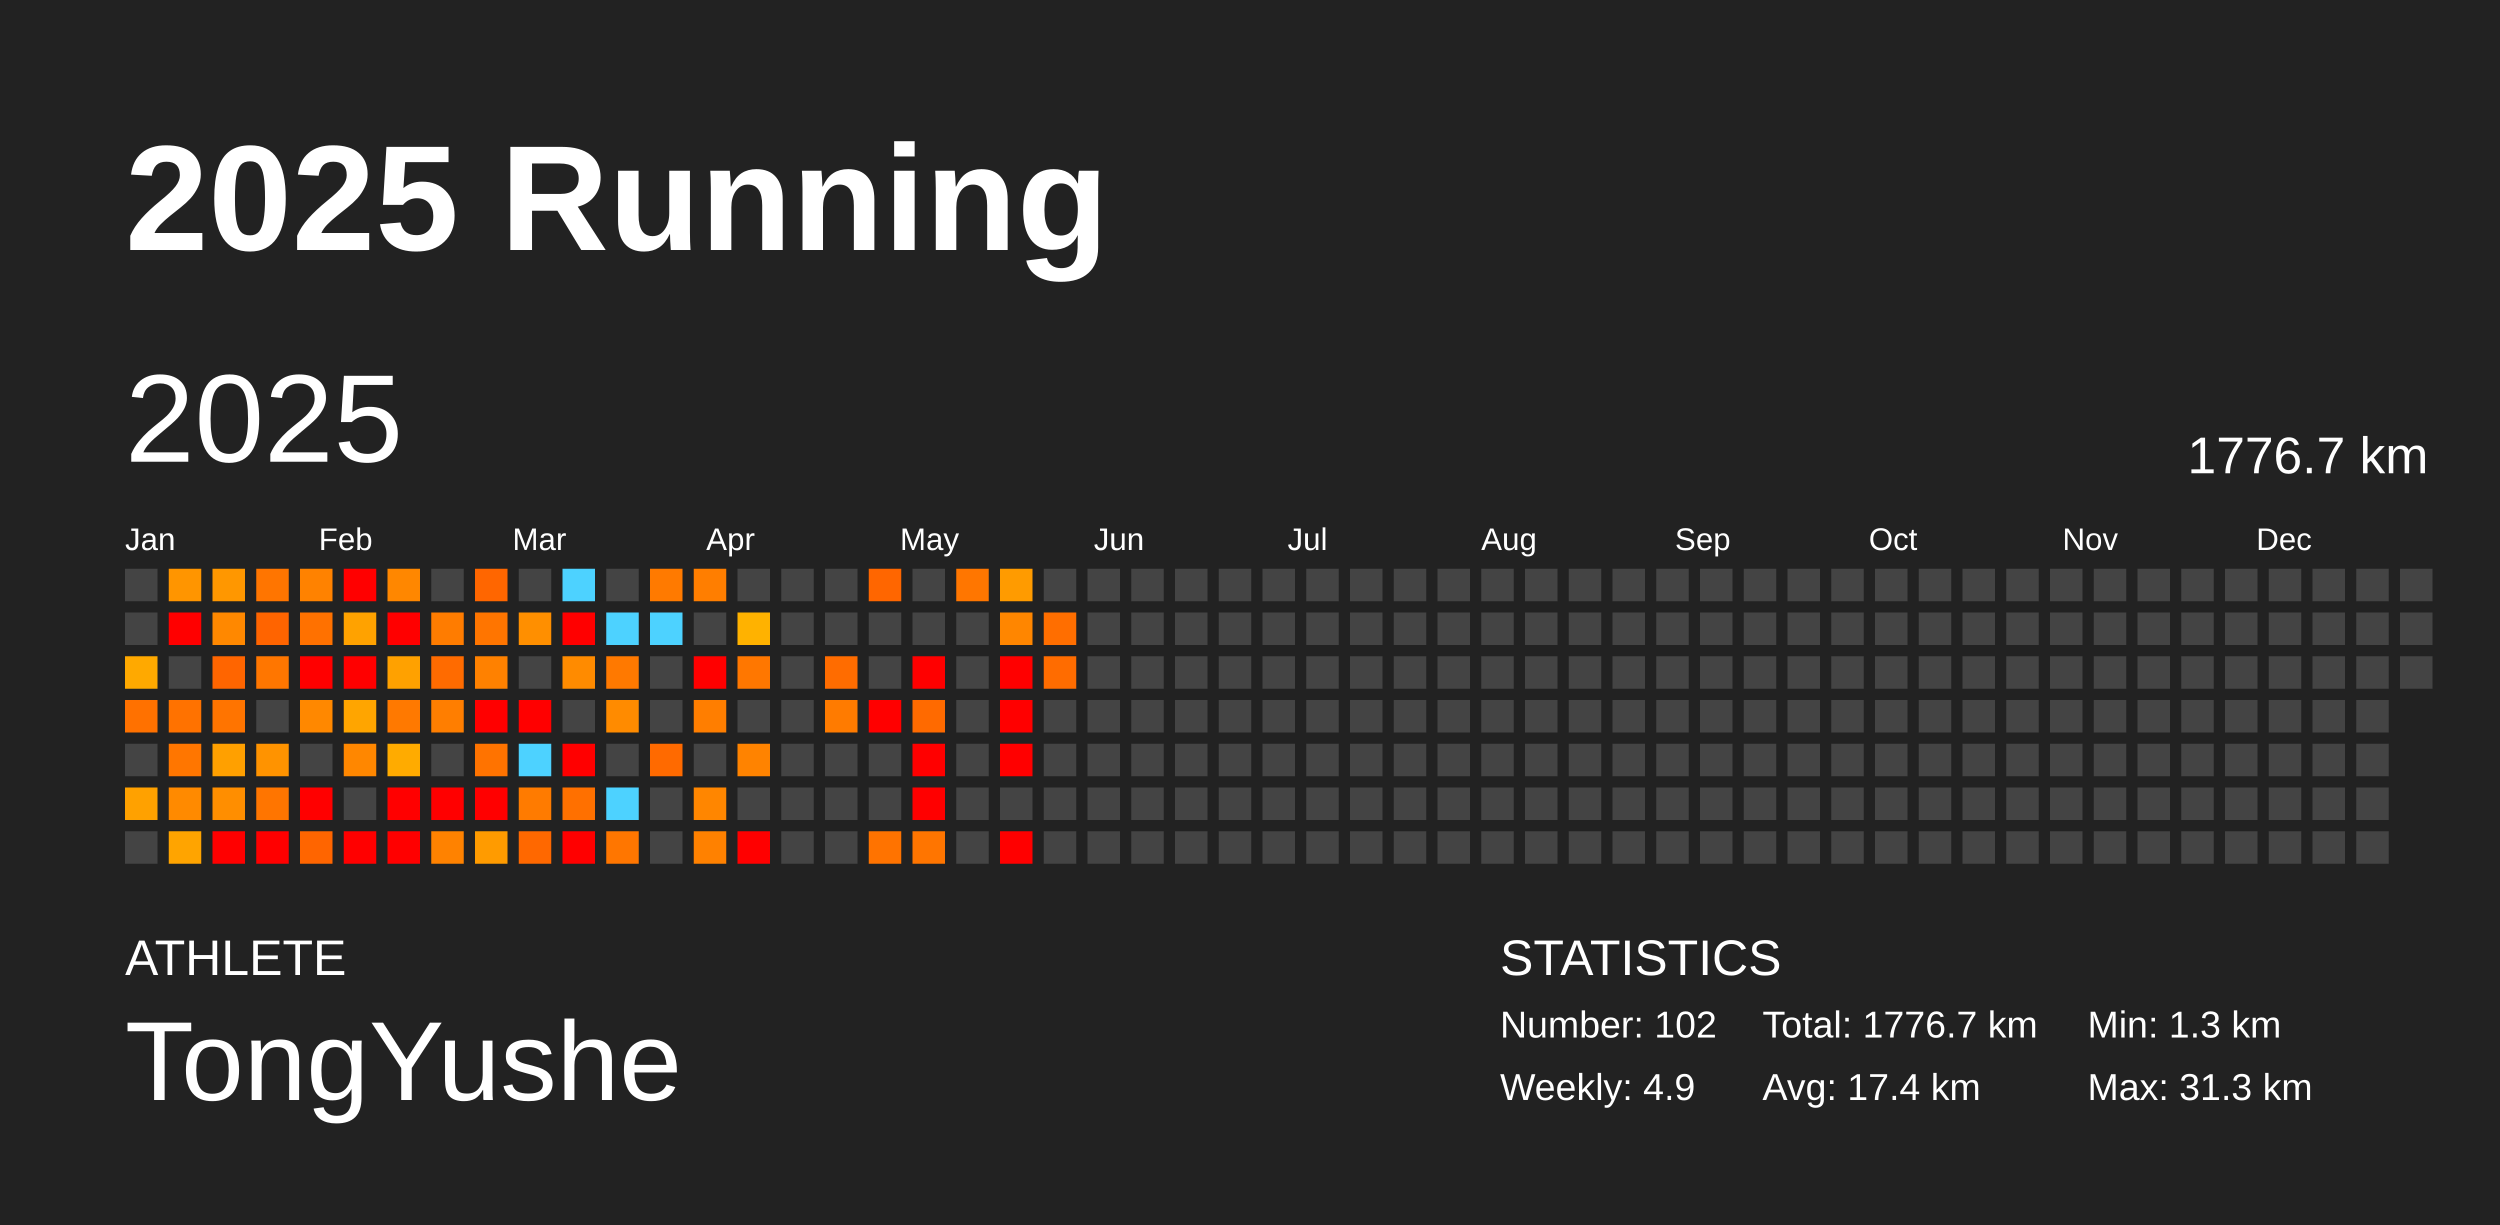
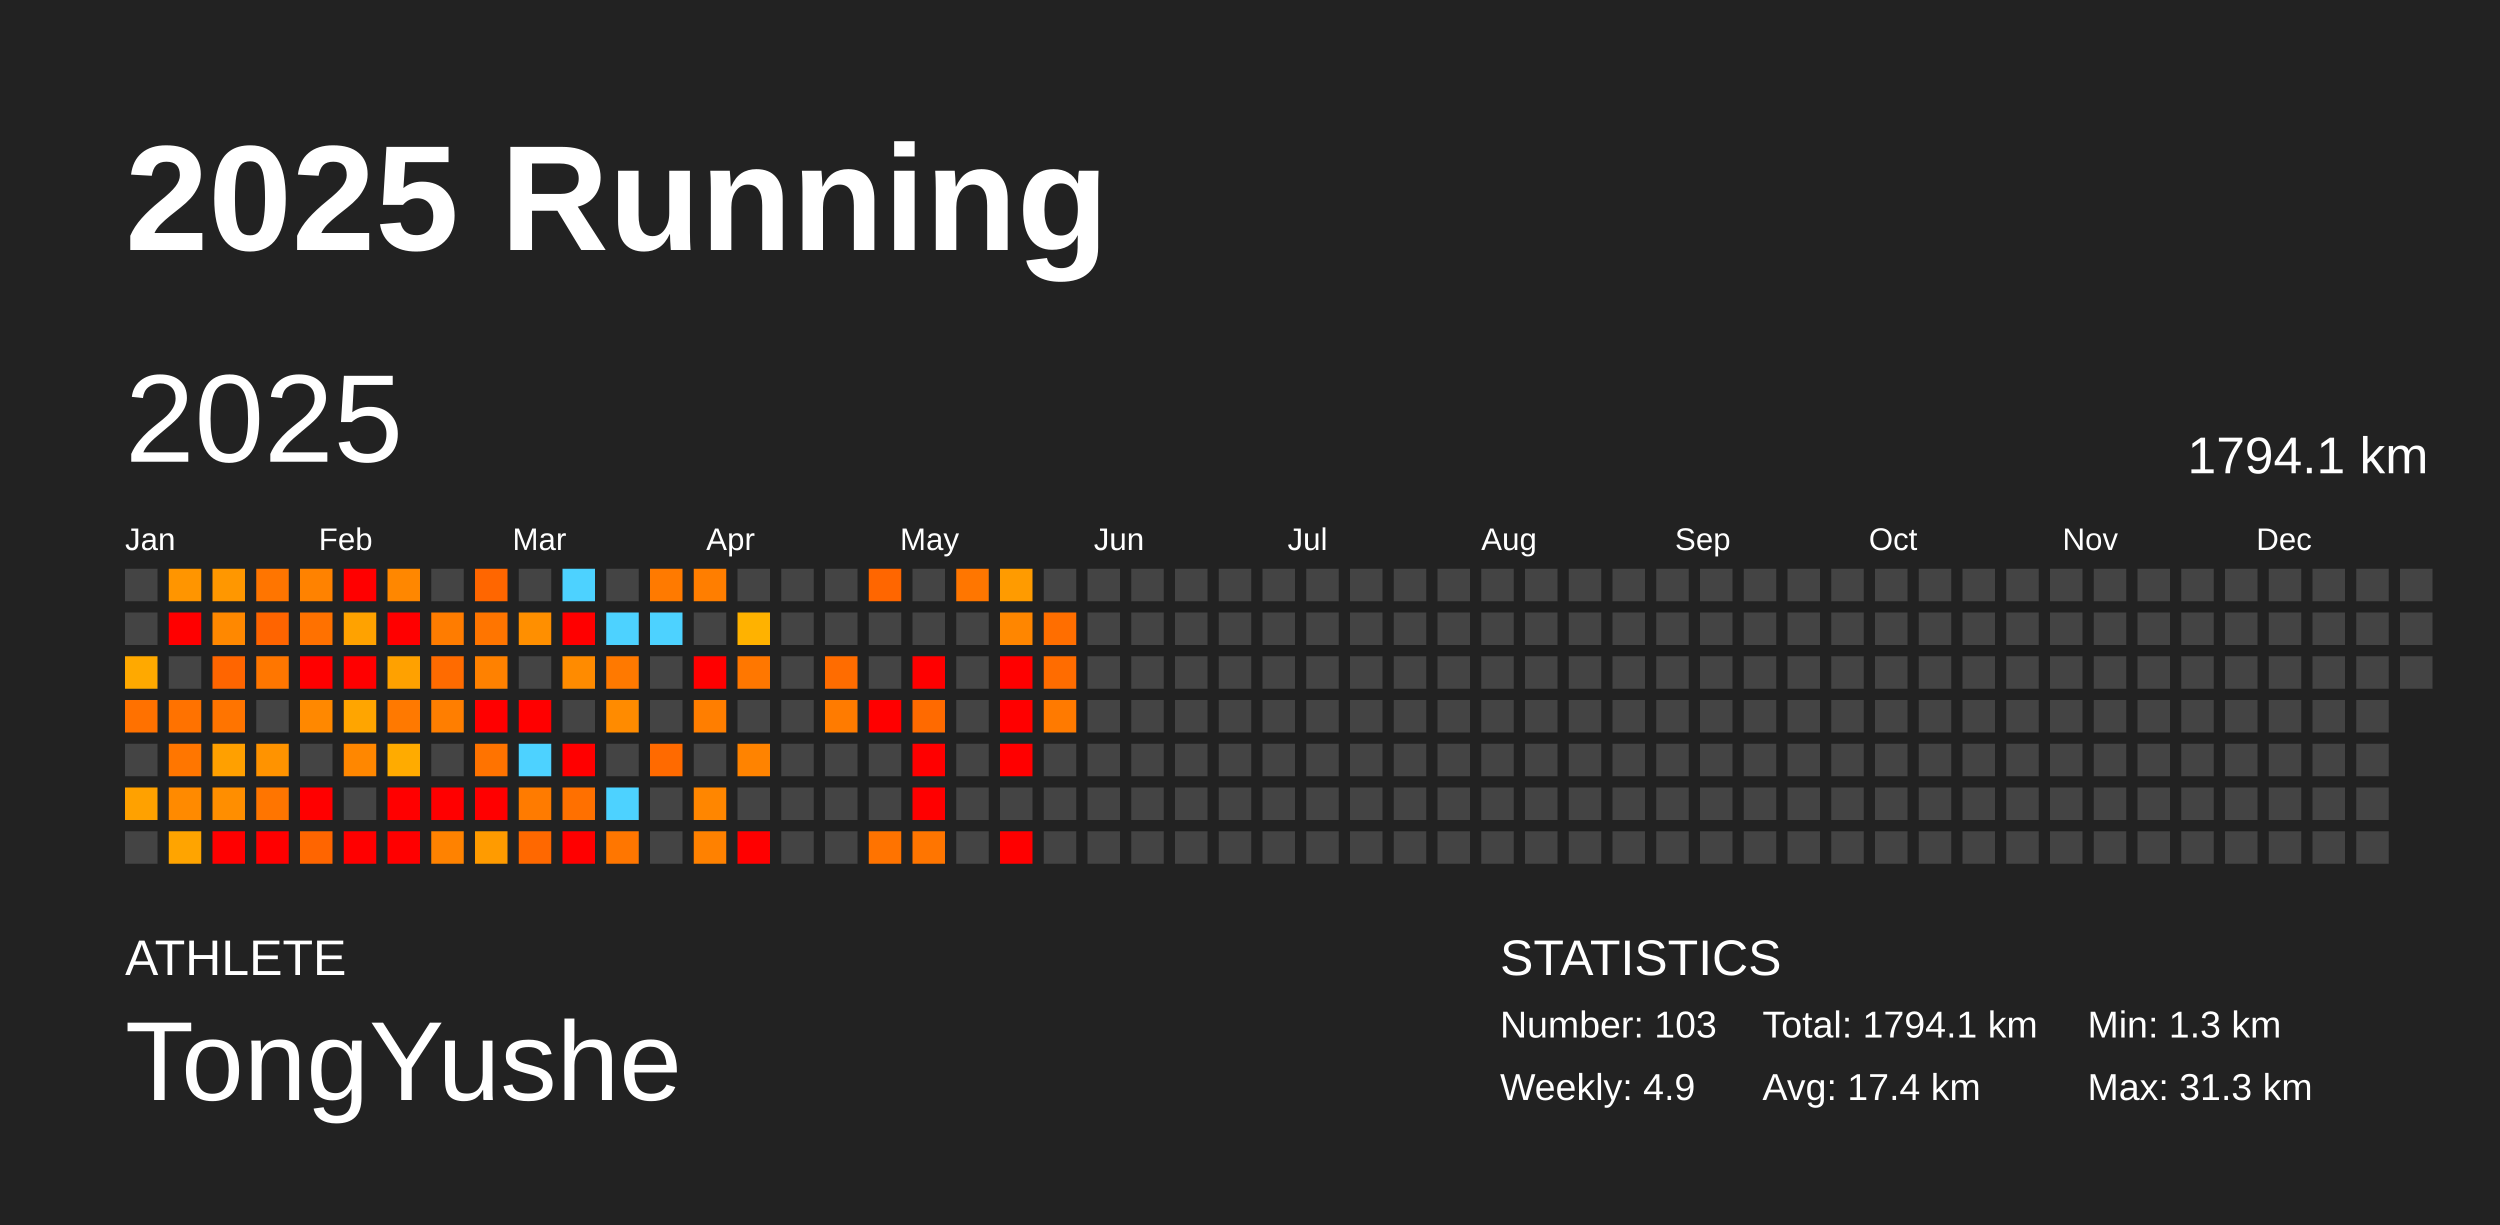
<svg xmlns="http://www.w3.org/2000/svg" baseProfile="full" height="98mm" version="1.1" viewBox="0,0,200,98" width="200mm">
  <defs />
  <rect fill="#222222" height="98" width="200" x="0" y="0" />
  <text fill="#FFFFFF" style="font-size:12px; font-family:Arial; font-weight:bold;" x="10" y="20">2025 Running</text>
  <text fill="#FFFFFF" style="font-size:4px; font-family:Arial" x="10" y="78">ATHLETE</text>
  <text fill="#FFFFFF" style="font-size:9px; font-family:Arial" x="10" y="88">TongYushe</text>
  <text fill="#FFFFFF" style="font-size:4px; font-family:Arial" x="120" y="78">STATISTICS</text>
-   <text fill="#FFFFFF" style="font-size:3px; font-family:Arial" x="120" y="83">Number: 102</text>
+   <text fill="#FFFFFF" style="font-size:3px; font-family:Arial" x="120" y="83">Number: 103</text>
  <text fill="#FFFFFF" style="font-size:3px; font-family:Arial" x="120" y="88">Weekly: 4.9</text>
-   <text fill="#FFFFFF" style="font-size:3px; font-family:Arial" x="141" y="83">Total: 1776.7 km</text>
+   <text fill="#FFFFFF" style="font-size:3px; font-family:Arial" x="141" y="83">Total: 1794.1 km</text>
  <text fill="#FFFFFF" style="font-size:3px; font-family:Arial" x="141" y="88">Avg: 17.4 km</text>
  <text fill="#FFFFFF" style="font-size:3px; font-family:Arial" x="167" y="83">Min: 1.3 km</text>
  <text fill="#FFFFFF" style="font-size:3px; font-family:Arial" x="167" y="88">Max: 31.3 km</text>
  <text dominant-baseline="hanging" fill="#FFFFFF" style="font-size:10.0px; font-family:Arial;" x="10" y="30">2025</text>
-   <text dominant-baseline="hanging" fill="#FFFFFF" style="font-size:4.125px; font-family:Arial;" x="175" y="35">1776.7 km</text>
+   <text dominant-baseline="hanging" fill="#FFFFFF" style="font-size:4.125px; font-family:Arial;" x="175" y="35">1794.1 km</text>
  <text fill="#FFFFFF" style="font-size:2.5px; font-family:Arial" x="10.0" y="44">Jan</text>
  <text fill="#FFFFFF" style="font-size:2.5px; font-family:Arial" x="25.5" y="44">Feb</text>
  <text fill="#FFFFFF" style="font-size:2.5px; font-family:Arial" x="41.0" y="44">Mar</text>
  <text fill="#FFFFFF" style="font-size:2.5px; font-family:Arial" x="56.5" y="44">Apr</text>
  <text fill="#FFFFFF" style="font-size:2.5px; font-family:Arial" x="72.0" y="44">May</text>
  <text fill="#FFFFFF" style="font-size:2.5px; font-family:Arial" x="87.5" y="44">Jun</text>
  <text fill="#FFFFFF" style="font-size:2.5px; font-family:Arial" x="103.0" y="44">Jul</text>
  <text fill="#FFFFFF" style="font-size:2.5px; font-family:Arial" x="118.5" y="44">Aug</text>
  <text fill="#FFFFFF" style="font-size:2.5px; font-family:Arial" x="134.0" y="44">Sep</text>
  <text fill="#FFFFFF" style="font-size:2.5px; font-family:Arial" x="149.5" y="44">Oct</text>
  <text fill="#FFFFFF" style="font-size:2.5px; font-family:Arial" x="165.0" y="44">Nov</text>
  <text fill="#FFFFFF" style="font-size:2.5px; font-family:Arial" x="180.5" y="44">Dec</text>
  <rect fill="#444444" height="2.6" width="2.6" x="10.0" y="45.5" />
  <rect fill="#444444" height="2.6" width="2.6" x="10.0" y="49.0" />
  <rect fill="#ffa900" height="2.6" width="2.6" x="10.0" y="52.5" />
  <rect fill="#ff7100" height="2.6" width="2.6" x="10.0" y="56.0" />
  <rect fill="#444444" height="2.6" width="2.6" x="10.0" y="59.5" />
  <rect fill="#ffa100" height="2.6" width="2.6" x="10.0" y="63.0" />
  <rect fill="#444444" height="2.6" width="2.6" x="10.0" y="66.5" />
  <rect fill="#ff9500" height="2.6" width="2.6" x="13.5" y="45.5" />
  <rect fill="red" height="2.6" width="2.6" x="13.5" y="49.0" />
  <rect fill="#444444" height="2.6" width="2.6" x="13.5" y="52.5" />
  <rect fill="#ff7200" height="2.6" width="2.6" x="13.5" y="56.0" />
  <rect fill="#ff7600" height="2.6" width="2.6" x="13.5" y="59.5" />
  <rect fill="#ff8a00" height="2.6" width="2.6" x="13.5" y="63.0" />
  <rect fill="#ffa400" height="2.6" width="2.6" x="13.5" y="66.5" />
  <rect fill="#ff9700" height="2.6" width="2.6" x="17.0" y="45.5" />
  <rect fill="#ff8800" height="2.6" width="2.6" x="17.0" y="49.0" />
  <rect fill="#ff6500" height="2.6" width="2.6" x="17.0" y="52.5" />
  <rect fill="#ff7400" height="2.6" width="2.6" x="17.0" y="56.0" />
  <rect fill="#ffa000" height="2.6" width="2.6" x="17.0" y="59.5" />
  <rect fill="#ff8e00" height="2.6" width="2.6" x="17.0" y="63.0" />
  <rect fill="red" height="2.6" width="2.6" x="17.0" y="66.5" />
  <rect fill="#ff7500" height="2.6" width="2.6" x="20.5" y="45.5" />
  <rect fill="#ff6400" height="2.6" width="2.6" x="20.5" y="49.0" />
  <rect fill="#ff7600" height="2.6" width="2.6" x="20.5" y="52.5" />
  <rect fill="#444444" height="2.6" width="2.6" x="20.5" y="56.0" />
  <rect fill="#ff9300" height="2.6" width="2.6" x="20.5" y="59.5" />
  <rect fill="#ff7500" height="2.6" width="2.6" x="20.5" y="63.0" />
  <rect fill="red" height="2.6" width="2.6" x="20.5" y="66.5" />
  <rect fill="#ff8200" height="2.6" width="2.6" x="24.0" y="45.5" />
  <rect fill="#ff7100" height="2.6" width="2.6" x="24.0" y="49.0" />
  <rect fill="red" height="2.6" width="2.6" x="24.0" y="52.5" />
  <rect fill="#ff8800" height="2.6" width="2.6" x="24.0" y="56.0" />
  <rect fill="#444444" height="2.6" width="2.6" x="24.0" y="59.5" />
  <rect fill="red" height="2.6" width="2.6" x="24.0" y="63.0" />
  <rect fill="#ff6500" height="2.6" width="2.6" x="24.0" y="66.5" />
  <rect fill="red" height="2.6" width="2.6" x="27.5" y="45.5" />
  <rect fill="#ffa200" height="2.6" width="2.6" x="27.5" y="49.0" />
  <rect fill="red" height="2.6" width="2.6" x="27.5" y="52.5" />
  <rect fill="#ffa500" height="2.6" width="2.6" x="27.5" y="56.0" />
  <rect fill="#ff8700" height="2.6" width="2.6" x="27.5" y="59.5" />
  <rect fill="#444444" height="2.6" width="2.6" x="27.5" y="63.0" />
  <rect fill="red" height="2.6" width="2.6" x="27.5" y="66.5" />
  <rect fill="#ff8700" height="2.6" width="2.6" x="31.0" y="45.5" />
  <rect fill="red" height="2.6" width="2.6" x="31.0" y="49.0" />
  <rect fill="#ffa100" height="2.6" width="2.6" x="31.0" y="52.5" />
  <rect fill="#ff7900" height="2.6" width="2.6" x="31.0" y="56.0" />
  <rect fill="#ffab00" height="2.6" width="2.6" x="31.0" y="59.5" />
  <rect fill="red" height="2.6" width="2.6" x="31.0" y="63.0" />
  <rect fill="red" height="2.6" width="2.6" x="31.0" y="66.5" />
  <rect fill="#444444" height="2.6" width="2.6" x="34.5" y="45.5" />
  <rect fill="#ff7c00" height="2.6" width="2.6" x="34.5" y="49.0" />
  <rect fill="#ff6b00" height="2.6" width="2.6" x="34.5" y="52.5" />
  <rect fill="#ff7e00" height="2.6" width="2.6" x="34.5" y="56.0" />
  <rect fill="#444444" height="2.6" width="2.6" x="34.5" y="59.5" />
  <rect fill="red" height="2.6" width="2.6" x="34.5" y="63.0" />
  <rect fill="#ff8200" height="2.6" width="2.6" x="34.5" y="66.5" />
  <rect fill="#ff6600" height="2.6" width="2.6" x="38.0" y="45.5" />
  <rect fill="#ff7500" height="2.6" width="2.6" x="38.0" y="49.0" />
  <rect fill="#ff8100" height="2.6" width="2.6" x="38.0" y="52.5" />
  <rect fill="red" height="2.6" width="2.6" x="38.0" y="56.0" />
  <rect fill="#ff7300" height="2.6" width="2.6" x="38.0" y="59.5" />
  <rect fill="red" height="2.6" width="2.6" x="38.0" y="63.0" />
  <rect fill="#ff9b00" height="2.6" width="2.6" x="38.0" y="66.5" />
  <rect fill="#444444" height="2.6" width="2.6" x="41.5" y="45.5" />
  <rect fill="#ff8f00" height="2.6" width="2.6" x="41.5" y="49.0" />
  <rect fill="#444444" height="2.6" width="2.6" x="41.5" y="52.5" />
  <rect fill="red" height="2.6" width="2.6" x="41.5" y="56.0" />
  <rect fill="#4dd2ff" height="2.6" width="2.6" x="41.5" y="59.5" />
  <rect fill="#ff7b00" height="2.6" width="2.6" x="41.5" y="63.0" />
  <rect fill="#ff6800" height="2.6" width="2.6" x="41.5" y="66.5" />
  <rect fill="#4dd2ff" height="2.6" width="2.6" x="45.0" y="45.5" />
  <rect fill="red" height="2.6" width="2.6" x="45.0" y="49.0" />
  <rect fill="#ff8b00" height="2.6" width="2.6" x="45.0" y="52.5" />
  <rect fill="#444444" height="2.6" width="2.6" x="45.0" y="56.0" />
  <rect fill="red" height="2.6" width="2.6" x="45.0" y="59.5" />
  <rect fill="#ff7000" height="2.6" width="2.6" x="45.0" y="63.0" />
  <rect fill="red" height="2.6" width="2.6" x="45.0" y="66.5" />
  <rect fill="#444444" height="2.6" width="2.6" x="48.5" y="45.5" />
  <rect fill="#4dd2ff" height="2.6" width="2.6" x="48.5" y="49.0" />
  <rect fill="#ff7900" height="2.6" width="2.6" x="48.5" y="52.5" />
  <rect fill="#ff8b00" height="2.6" width="2.6" x="48.5" y="56.0" />
  <rect fill="#444444" height="2.6" width="2.6" x="48.5" y="59.5" />
  <rect fill="#4dd2ff" height="2.6" width="2.6" x="48.5" y="63.0" />
  <rect fill="#ff7600" height="2.6" width="2.6" x="48.5" y="66.5" />
  <rect fill="#ff7a00" height="2.6" width="2.6" x="52.0" y="45.5" />
  <rect fill="#4dd2ff" height="2.6" width="2.6" x="52.0" y="49.0" />
  <rect fill="#444444" height="2.6" width="2.6" x="52.0" y="52.5" />
  <rect fill="#444444" height="2.6" width="2.6" x="52.0" y="56.0" />
  <rect fill="#ff6a00" height="2.6" width="2.6" x="52.0" y="59.5" />
  <rect fill="#444444" height="2.6" width="2.6" x="52.0" y="63.0" />
  <rect fill="#444444" height="2.6" width="2.6" x="52.0" y="66.5" />
  <rect fill="#ff7e00" height="2.6" width="2.6" x="55.5" y="45.5" />
  <rect fill="#444444" height="2.6" width="2.6" x="55.5" y="49.0" />
  <rect fill="red" height="2.6" width="2.6" x="55.5" y="52.5" />
  <rect fill="#ff7e00" height="2.6" width="2.6" x="55.5" y="56.0" />
  <rect fill="#444444" height="2.6" width="2.6" x="55.5" y="59.5" />
  <rect fill="#ff8600" height="2.6" width="2.6" x="55.5" y="63.0" />
  <rect fill="#ff8100" height="2.6" width="2.6" x="55.5" y="66.5" />
  <rect fill="#444444" height="2.6" width="2.6" x="59.0" y="45.5" />
  <rect fill="#ffb200" height="2.6" width="2.6" x="59.0" y="49.0" />
  <rect fill="#ff7700" height="2.6" width="2.6" x="59.0" y="52.5" />
  <rect fill="#444444" height="2.6" width="2.6" x="59.0" y="56.0" />
  <rect fill="#ff8300" height="2.6" width="2.6" x="59.0" y="59.5" />
  <rect fill="#444444" height="2.6" width="2.6" x="59.0" y="63.0" />
  <rect fill="red" height="2.6" width="2.6" x="59.0" y="66.5" />
  <rect fill="#444444" height="2.6" width="2.6" x="62.5" y="45.5" />
  <rect fill="#444444" height="2.6" width="2.6" x="62.5" y="49.0" />
  <rect fill="#444444" height="2.6" width="2.6" x="62.5" y="52.5" />
  <rect fill="#444444" height="2.6" width="2.6" x="62.5" y="56.0" />
  <rect fill="#444444" height="2.6" width="2.6" x="62.5" y="59.5" />
  <rect fill="#444444" height="2.6" width="2.6" x="62.5" y="63.0" />
  <rect fill="#444444" height="2.6" width="2.6" x="62.5" y="66.5" />
  <rect fill="#444444" height="2.6" width="2.6" x="66.0" y="45.5" />
  <rect fill="#444444" height="2.6" width="2.6" x="66.0" y="49.0" />
  <rect fill="#ff6c00" height="2.6" width="2.6" x="66.0" y="52.5" />
  <rect fill="#ff7b00" height="2.6" width="2.6" x="66.0" y="56.0" />
  <rect fill="#444444" height="2.6" width="2.6" x="66.0" y="59.5" />
  <rect fill="#444444" height="2.6" width="2.6" x="66.0" y="63.0" />
  <rect fill="#444444" height="2.6" width="2.6" x="66.0" y="66.5" />
  <rect fill="#ff6600" height="2.6" width="2.6" x="69.5" y="45.5" />
  <rect fill="#444444" height="2.6" width="2.6" x="69.5" y="49.0" />
  <rect fill="#444444" height="2.6" width="2.6" x="69.5" y="52.5" />
  <rect fill="red" height="2.6" width="2.6" x="69.5" y="56.0" />
  <rect fill="#444444" height="2.6" width="2.6" x="69.5" y="59.5" />
  <rect fill="#444444" height="2.6" width="2.6" x="69.5" y="63.0" />
  <rect fill="#ff7300" height="2.6" width="2.6" x="69.5" y="66.5" />
  <rect fill="#444444" height="2.6" width="2.6" x="73.0" y="45.5" />
  <rect fill="#444444" height="2.6" width="2.6" x="73.0" y="49.0" />
  <rect fill="red" height="2.6" width="2.6" x="73.0" y="52.5" />
  <rect fill="#ff6a00" height="2.6" width="2.6" x="73.0" y="56.0" />
  <rect fill="red" height="2.6" width="2.6" x="73.0" y="59.5" />
  <rect fill="red" height="2.6" width="2.6" x="73.0" y="63.0" />
  <rect fill="#ff7500" height="2.6" width="2.6" x="73.0" y="66.5" />
  <rect fill="#ff7600" height="2.6" width="2.6" x="76.5" y="45.5" />
  <rect fill="#444444" height="2.6" width="2.6" x="76.5" y="49.0" />
  <rect fill="#444444" height="2.6" width="2.6" x="76.5" y="52.5" />
  <rect fill="#444444" height="2.6" width="2.6" x="76.5" y="56.0" />
  <rect fill="#444444" height="2.6" width="2.6" x="76.5" y="59.5" />
  <rect fill="#444444" height="2.6" width="2.6" x="76.5" y="63.0" />
  <rect fill="#444444" height="2.6" width="2.6" x="76.5" y="66.5" />
  <rect fill="#ff9b00" height="2.6" width="2.6" x="80.0" y="45.5" />
  <rect fill="#ff8600" height="2.6" width="2.6" x="80.0" y="49.0" />
  <rect fill="red" height="2.6" width="2.6" x="80.0" y="52.5" />
  <rect fill="red" height="2.6" width="2.6" x="80.0" y="56.0" />
  <rect fill="red" height="2.6" width="2.6" x="80.0" y="59.5" />
  <rect fill="#444444" height="2.6" width="2.6" x="80.0" y="63.0" />
  <rect fill="red" height="2.6" width="2.6" x="80.0" y="66.5" />
  <rect fill="#444444" height="2.6" width="2.6" x="83.5" y="45.5" />
  <rect fill="#ff6e00" height="2.6" width="2.6" x="83.5" y="49.0" />
  <rect fill="#ff6c00" height="2.6" width="2.6" x="83.5" y="52.5" />
-   <rect fill="#444444" height="2.6" width="2.6" x="83.5" y="56.0" />
+   <rect fill="#ff7a00" height="2.6" width="2.6" x="83.5" y="56.0" />
  <rect fill="#444444" height="2.6" width="2.6" x="83.5" y="59.5" />
  <rect fill="#444444" height="2.6" width="2.6" x="83.5" y="63.0" />
  <rect fill="#444444" height="2.6" width="2.6" x="83.5" y="66.5" />
  <rect fill="#444444" height="2.6" width="2.6" x="87.0" y="45.5" />
  <rect fill="#444444" height="2.6" width="2.6" x="87.0" y="49.0" />
  <rect fill="#444444" height="2.6" width="2.6" x="87.0" y="52.5" />
  <rect fill="#444444" height="2.6" width="2.6" x="87.0" y="56.0" />
  <rect fill="#444444" height="2.6" width="2.6" x="87.0" y="59.5" />
  <rect fill="#444444" height="2.6" width="2.6" x="87.0" y="63.0" />
  <rect fill="#444444" height="2.6" width="2.6" x="87.0" y="66.5" />
  <rect fill="#444444" height="2.6" width="2.6" x="90.5" y="45.5" />
  <rect fill="#444444" height="2.6" width="2.6" x="90.5" y="49.0" />
  <rect fill="#444444" height="2.6" width="2.6" x="90.5" y="52.5" />
  <rect fill="#444444" height="2.6" width="2.6" x="90.5" y="56.0" />
  <rect fill="#444444" height="2.6" width="2.6" x="90.5" y="59.5" />
  <rect fill="#444444" height="2.6" width="2.6" x="90.5" y="63.0" />
  <rect fill="#444444" height="2.6" width="2.6" x="90.5" y="66.5" />
  <rect fill="#444444" height="2.6" width="2.6" x="94.0" y="45.5" />
  <rect fill="#444444" height="2.6" width="2.6" x="94.0" y="49.0" />
  <rect fill="#444444" height="2.6" width="2.6" x="94.0" y="52.5" />
  <rect fill="#444444" height="2.6" width="2.6" x="94.0" y="56.0" />
  <rect fill="#444444" height="2.6" width="2.6" x="94.0" y="59.5" />
  <rect fill="#444444" height="2.6" width="2.6" x="94.0" y="63.0" />
  <rect fill="#444444" height="2.6" width="2.6" x="94.0" y="66.5" />
  <rect fill="#444444" height="2.6" width="2.6" x="97.5" y="45.5" />
  <rect fill="#444444" height="2.6" width="2.6" x="97.5" y="49.0" />
  <rect fill="#444444" height="2.6" width="2.6" x="97.5" y="52.5" />
  <rect fill="#444444" height="2.6" width="2.6" x="97.5" y="56.0" />
  <rect fill="#444444" height="2.6" width="2.6" x="97.5" y="59.5" />
  <rect fill="#444444" height="2.6" width="2.6" x="97.5" y="63.0" />
  <rect fill="#444444" height="2.6" width="2.6" x="97.5" y="66.5" />
  <rect fill="#444444" height="2.6" width="2.6" x="101.0" y="45.5" />
  <rect fill="#444444" height="2.6" width="2.6" x="101.0" y="49.0" />
  <rect fill="#444444" height="2.6" width="2.6" x="101.0" y="52.5" />
  <rect fill="#444444" height="2.6" width="2.6" x="101.0" y="56.0" />
  <rect fill="#444444" height="2.6" width="2.6" x="101.0" y="59.5" />
  <rect fill="#444444" height="2.6" width="2.6" x="101.0" y="63.0" />
  <rect fill="#444444" height="2.6" width="2.6" x="101.0" y="66.5" />
  <rect fill="#444444" height="2.6" width="2.6" x="104.5" y="45.5" />
  <rect fill="#444444" height="2.6" width="2.6" x="104.5" y="49.0" />
  <rect fill="#444444" height="2.6" width="2.6" x="104.5" y="52.5" />
  <rect fill="#444444" height="2.6" width="2.6" x="104.5" y="56.0" />
  <rect fill="#444444" height="2.6" width="2.6" x="104.5" y="59.5" />
  <rect fill="#444444" height="2.6" width="2.6" x="104.5" y="63.0" />
  <rect fill="#444444" height="2.6" width="2.6" x="104.5" y="66.5" />
  <rect fill="#444444" height="2.6" width="2.6" x="108.0" y="45.5" />
  <rect fill="#444444" height="2.6" width="2.6" x="108.0" y="49.0" />
  <rect fill="#444444" height="2.6" width="2.6" x="108.0" y="52.5" />
  <rect fill="#444444" height="2.6" width="2.6" x="108.0" y="56.0" />
  <rect fill="#444444" height="2.6" width="2.6" x="108.0" y="59.5" />
  <rect fill="#444444" height="2.6" width="2.6" x="108.0" y="63.0" />
  <rect fill="#444444" height="2.6" width="2.6" x="108.0" y="66.5" />
  <rect fill="#444444" height="2.6" width="2.6" x="111.5" y="45.5" />
  <rect fill="#444444" height="2.6" width="2.6" x="111.5" y="49.0" />
  <rect fill="#444444" height="2.6" width="2.6" x="111.5" y="52.5" />
  <rect fill="#444444" height="2.6" width="2.6" x="111.5" y="56.0" />
  <rect fill="#444444" height="2.6" width="2.6" x="111.5" y="59.5" />
  <rect fill="#444444" height="2.6" width="2.6" x="111.5" y="63.0" />
  <rect fill="#444444" height="2.6" width="2.6" x="111.5" y="66.5" />
  <rect fill="#444444" height="2.6" width="2.6" x="115.0" y="45.5" />
  <rect fill="#444444" height="2.6" width="2.6" x="115.0" y="49.0" />
  <rect fill="#444444" height="2.6" width="2.6" x="115.0" y="52.5" />
  <rect fill="#444444" height="2.6" width="2.6" x="115.0" y="56.0" />
  <rect fill="#444444" height="2.6" width="2.6" x="115.0" y="59.5" />
  <rect fill="#444444" height="2.6" width="2.6" x="115.0" y="63.0" />
  <rect fill="#444444" height="2.6" width="2.6" x="115.0" y="66.5" />
  <rect fill="#444444" height="2.6" width="2.6" x="118.5" y="45.5" />
  <rect fill="#444444" height="2.6" width="2.6" x="118.5" y="49.0" />
  <rect fill="#444444" height="2.6" width="2.6" x="118.5" y="52.5" />
  <rect fill="#444444" height="2.6" width="2.6" x="118.5" y="56.0" />
  <rect fill="#444444" height="2.6" width="2.6" x="118.5" y="59.5" />
  <rect fill="#444444" height="2.6" width="2.6" x="118.5" y="63.0" />
  <rect fill="#444444" height="2.6" width="2.6" x="118.5" y="66.5" />
  <rect fill="#444444" height="2.6" width="2.6" x="122.0" y="45.5" />
  <rect fill="#444444" height="2.6" width="2.6" x="122.0" y="49.0" />
  <rect fill="#444444" height="2.6" width="2.6" x="122.0" y="52.5" />
  <rect fill="#444444" height="2.6" width="2.6" x="122.0" y="56.0" />
  <rect fill="#444444" height="2.6" width="2.6" x="122.0" y="59.5" />
  <rect fill="#444444" height="2.6" width="2.6" x="122.0" y="63.0" />
  <rect fill="#444444" height="2.6" width="2.6" x="122.0" y="66.5" />
  <rect fill="#444444" height="2.6" width="2.6" x="125.5" y="45.5" />
  <rect fill="#444444" height="2.6" width="2.6" x="125.5" y="49.0" />
  <rect fill="#444444" height="2.6" width="2.6" x="125.5" y="52.5" />
  <rect fill="#444444" height="2.6" width="2.6" x="125.5" y="56.0" />
  <rect fill="#444444" height="2.6" width="2.6" x="125.5" y="59.5" />
  <rect fill="#444444" height="2.6" width="2.6" x="125.5" y="63.0" />
  <rect fill="#444444" height="2.6" width="2.6" x="125.5" y="66.5" />
  <rect fill="#444444" height="2.6" width="2.6" x="129.0" y="45.5" />
  <rect fill="#444444" height="2.6" width="2.6" x="129.0" y="49.0" />
  <rect fill="#444444" height="2.6" width="2.6" x="129.0" y="52.5" />
  <rect fill="#444444" height="2.6" width="2.6" x="129.0" y="56.0" />
  <rect fill="#444444" height="2.6" width="2.6" x="129.0" y="59.5" />
  <rect fill="#444444" height="2.6" width="2.6" x="129.0" y="63.0" />
  <rect fill="#444444" height="2.6" width="2.6" x="129.0" y="66.5" />
  <rect fill="#444444" height="2.6" width="2.6" x="132.5" y="45.5" />
  <rect fill="#444444" height="2.6" width="2.6" x="132.5" y="49.0" />
  <rect fill="#444444" height="2.6" width="2.6" x="132.5" y="52.5" />
  <rect fill="#444444" height="2.6" width="2.6" x="132.5" y="56.0" />
  <rect fill="#444444" height="2.6" width="2.6" x="132.5" y="59.5" />
  <rect fill="#444444" height="2.6" width="2.6" x="132.5" y="63.0" />
  <rect fill="#444444" height="2.6" width="2.6" x="132.5" y="66.5" />
  <rect fill="#444444" height="2.6" width="2.6" x="136.0" y="45.5" />
  <rect fill="#444444" height="2.6" width="2.6" x="136.0" y="49.0" />
  <rect fill="#444444" height="2.6" width="2.6" x="136.0" y="52.5" />
  <rect fill="#444444" height="2.6" width="2.6" x="136.0" y="56.0" />
  <rect fill="#444444" height="2.6" width="2.6" x="136.0" y="59.5" />
  <rect fill="#444444" height="2.6" width="2.6" x="136.0" y="63.0" />
  <rect fill="#444444" height="2.6" width="2.6" x="136.0" y="66.5" />
  <rect fill="#444444" height="2.6" width="2.6" x="139.5" y="45.5" />
  <rect fill="#444444" height="2.6" width="2.6" x="139.5" y="49.0" />
  <rect fill="#444444" height="2.6" width="2.6" x="139.5" y="52.5" />
  <rect fill="#444444" height="2.6" width="2.6" x="139.5" y="56.0" />
  <rect fill="#444444" height="2.6" width="2.6" x="139.5" y="59.5" />
  <rect fill="#444444" height="2.6" width="2.6" x="139.5" y="63.0" />
  <rect fill="#444444" height="2.6" width="2.6" x="139.5" y="66.5" />
  <rect fill="#444444" height="2.6" width="2.6" x="143.0" y="45.5" />
  <rect fill="#444444" height="2.6" width="2.6" x="143.0" y="49.0" />
  <rect fill="#444444" height="2.6" width="2.6" x="143.0" y="52.5" />
  <rect fill="#444444" height="2.6" width="2.6" x="143.0" y="56.0" />
  <rect fill="#444444" height="2.6" width="2.6" x="143.0" y="59.5" />
  <rect fill="#444444" height="2.6" width="2.6" x="143.0" y="63.0" />
  <rect fill="#444444" height="2.6" width="2.6" x="143.0" y="66.5" />
  <rect fill="#444444" height="2.6" width="2.6" x="146.5" y="45.5" />
  <rect fill="#444444" height="2.6" width="2.6" x="146.5" y="49.0" />
  <rect fill="#444444" height="2.6" width="2.6" x="146.5" y="52.5" />
  <rect fill="#444444" height="2.6" width="2.6" x="146.5" y="56.0" />
  <rect fill="#444444" height="2.6" width="2.6" x="146.5" y="59.5" />
  <rect fill="#444444" height="2.6" width="2.6" x="146.5" y="63.0" />
  <rect fill="#444444" height="2.6" width="2.6" x="146.5" y="66.5" />
  <rect fill="#444444" height="2.6" width="2.6" x="150.0" y="45.5" />
  <rect fill="#444444" height="2.6" width="2.6" x="150.0" y="49.0" />
  <rect fill="#444444" height="2.6" width="2.6" x="150.0" y="52.5" />
  <rect fill="#444444" height="2.6" width="2.6" x="150.0" y="56.0" />
  <rect fill="#444444" height="2.6" width="2.6" x="150.0" y="59.5" />
  <rect fill="#444444" height="2.6" width="2.6" x="150.0" y="63.0" />
  <rect fill="#444444" height="2.6" width="2.6" x="150.0" y="66.5" />
  <rect fill="#444444" height="2.6" width="2.6" x="153.5" y="45.5" />
  <rect fill="#444444" height="2.6" width="2.6" x="153.5" y="49.0" />
  <rect fill="#444444" height="2.6" width="2.6" x="153.5" y="52.5" />
  <rect fill="#444444" height="2.6" width="2.6" x="153.5" y="56.0" />
  <rect fill="#444444" height="2.6" width="2.6" x="153.5" y="59.5" />
  <rect fill="#444444" height="2.6" width="2.6" x="153.5" y="63.0" />
  <rect fill="#444444" height="2.6" width="2.6" x="153.5" y="66.5" />
  <rect fill="#444444" height="2.6" width="2.6" x="157.0" y="45.5" />
  <rect fill="#444444" height="2.6" width="2.6" x="157.0" y="49.0" />
  <rect fill="#444444" height="2.6" width="2.6" x="157.0" y="52.5" />
  <rect fill="#444444" height="2.6" width="2.6" x="157.0" y="56.0" />
  <rect fill="#444444" height="2.6" width="2.6" x="157.0" y="59.5" />
  <rect fill="#444444" height="2.6" width="2.6" x="157.0" y="63.0" />
  <rect fill="#444444" height="2.6" width="2.6" x="157.0" y="66.5" />
  <rect fill="#444444" height="2.6" width="2.6" x="160.5" y="45.5" />
  <rect fill="#444444" height="2.6" width="2.6" x="160.5" y="49.0" />
  <rect fill="#444444" height="2.6" width="2.6" x="160.5" y="52.5" />
  <rect fill="#444444" height="2.6" width="2.6" x="160.5" y="56.0" />
  <rect fill="#444444" height="2.6" width="2.6" x="160.5" y="59.5" />
  <rect fill="#444444" height="2.6" width="2.6" x="160.5" y="63.0" />
  <rect fill="#444444" height="2.6" width="2.6" x="160.5" y="66.5" />
  <rect fill="#444444" height="2.6" width="2.6" x="164.0" y="45.5" />
  <rect fill="#444444" height="2.6" width="2.6" x="164.0" y="49.0" />
  <rect fill="#444444" height="2.6" width="2.6" x="164.0" y="52.5" />
  <rect fill="#444444" height="2.6" width="2.6" x="164.0" y="56.0" />
  <rect fill="#444444" height="2.6" width="2.6" x="164.0" y="59.5" />
  <rect fill="#444444" height="2.6" width="2.6" x="164.0" y="63.0" />
  <rect fill="#444444" height="2.6" width="2.6" x="164.0" y="66.5" />
  <rect fill="#444444" height="2.6" width="2.6" x="167.5" y="45.5" />
  <rect fill="#444444" height="2.6" width="2.6" x="167.5" y="49.0" />
  <rect fill="#444444" height="2.6" width="2.6" x="167.5" y="52.5" />
  <rect fill="#444444" height="2.6" width="2.6" x="167.5" y="56.0" />
  <rect fill="#444444" height="2.6" width="2.6" x="167.5" y="59.5" />
  <rect fill="#444444" height="2.6" width="2.6" x="167.5" y="63.0" />
  <rect fill="#444444" height="2.6" width="2.6" x="167.5" y="66.5" />
  <rect fill="#444444" height="2.6" width="2.6" x="171.0" y="45.5" />
  <rect fill="#444444" height="2.6" width="2.6" x="171.0" y="49.0" />
  <rect fill="#444444" height="2.6" width="2.6" x="171.0" y="52.5" />
  <rect fill="#444444" height="2.6" width="2.6" x="171.0" y="56.0" />
  <rect fill="#444444" height="2.6" width="2.6" x="171.0" y="59.5" />
  <rect fill="#444444" height="2.6" width="2.6" x="171.0" y="63.0" />
  <rect fill="#444444" height="2.6" width="2.6" x="171.0" y="66.5" />
  <rect fill="#444444" height="2.6" width="2.6" x="174.5" y="45.5" />
  <rect fill="#444444" height="2.6" width="2.6" x="174.5" y="49.0" />
  <rect fill="#444444" height="2.6" width="2.6" x="174.5" y="52.5" />
  <rect fill="#444444" height="2.6" width="2.6" x="174.5" y="56.0" />
  <rect fill="#444444" height="2.6" width="2.6" x="174.5" y="59.5" />
  <rect fill="#444444" height="2.6" width="2.6" x="174.5" y="63.0" />
  <rect fill="#444444" height="2.6" width="2.6" x="174.5" y="66.5" />
  <rect fill="#444444" height="2.6" width="2.6" x="178.0" y="45.5" />
  <rect fill="#444444" height="2.6" width="2.6" x="178.0" y="49.0" />
  <rect fill="#444444" height="2.6" width="2.6" x="178.0" y="52.5" />
  <rect fill="#444444" height="2.6" width="2.6" x="178.0" y="56.0" />
  <rect fill="#444444" height="2.6" width="2.6" x="178.0" y="59.5" />
  <rect fill="#444444" height="2.6" width="2.6" x="178.0" y="63.0" />
  <rect fill="#444444" height="2.6" width="2.6" x="178.0" y="66.5" />
  <rect fill="#444444" height="2.6" width="2.6" x="181.5" y="45.5" />
  <rect fill="#444444" height="2.6" width="2.6" x="181.5" y="49.0" />
  <rect fill="#444444" height="2.6" width="2.6" x="181.5" y="52.5" />
  <rect fill="#444444" height="2.6" width="2.6" x="181.5" y="56.0" />
  <rect fill="#444444" height="2.6" width="2.6" x="181.5" y="59.5" />
  <rect fill="#444444" height="2.6" width="2.6" x="181.5" y="63.0" />
  <rect fill="#444444" height="2.6" width="2.6" x="181.5" y="66.5" />
  <rect fill="#444444" height="2.6" width="2.6" x="185.0" y="45.5" />
  <rect fill="#444444" height="2.6" width="2.6" x="185.0" y="49.0" />
  <rect fill="#444444" height="2.6" width="2.6" x="185.0" y="52.5" />
  <rect fill="#444444" height="2.6" width="2.6" x="185.0" y="56.0" />
  <rect fill="#444444" height="2.6" width="2.6" x="185.0" y="59.5" />
  <rect fill="#444444" height="2.6" width="2.6" x="185.0" y="63.0" />
  <rect fill="#444444" height="2.6" width="2.6" x="185.0" y="66.5" />
  <rect fill="#444444" height="2.6" width="2.6" x="188.5" y="45.5" />
  <rect fill="#444444" height="2.6" width="2.6" x="188.5" y="49.0" />
  <rect fill="#444444" height="2.6" width="2.6" x="188.5" y="52.5" />
  <rect fill="#444444" height="2.6" width="2.6" x="188.5" y="56.0" />
  <rect fill="#444444" height="2.6" width="2.6" x="188.5" y="59.5" />
  <rect fill="#444444" height="2.6" width="2.6" x="188.5" y="63.0" />
  <rect fill="#444444" height="2.6" width="2.6" x="188.5" y="66.5" />
  <rect fill="#444444" height="2.6" width="2.6" x="192.0" y="45.5" />
  <rect fill="#444444" height="2.6" width="2.6" x="192.0" y="49.0" />
  <rect fill="#444444" height="2.6" width="2.6" x="192.0" y="52.5" />
</svg>
